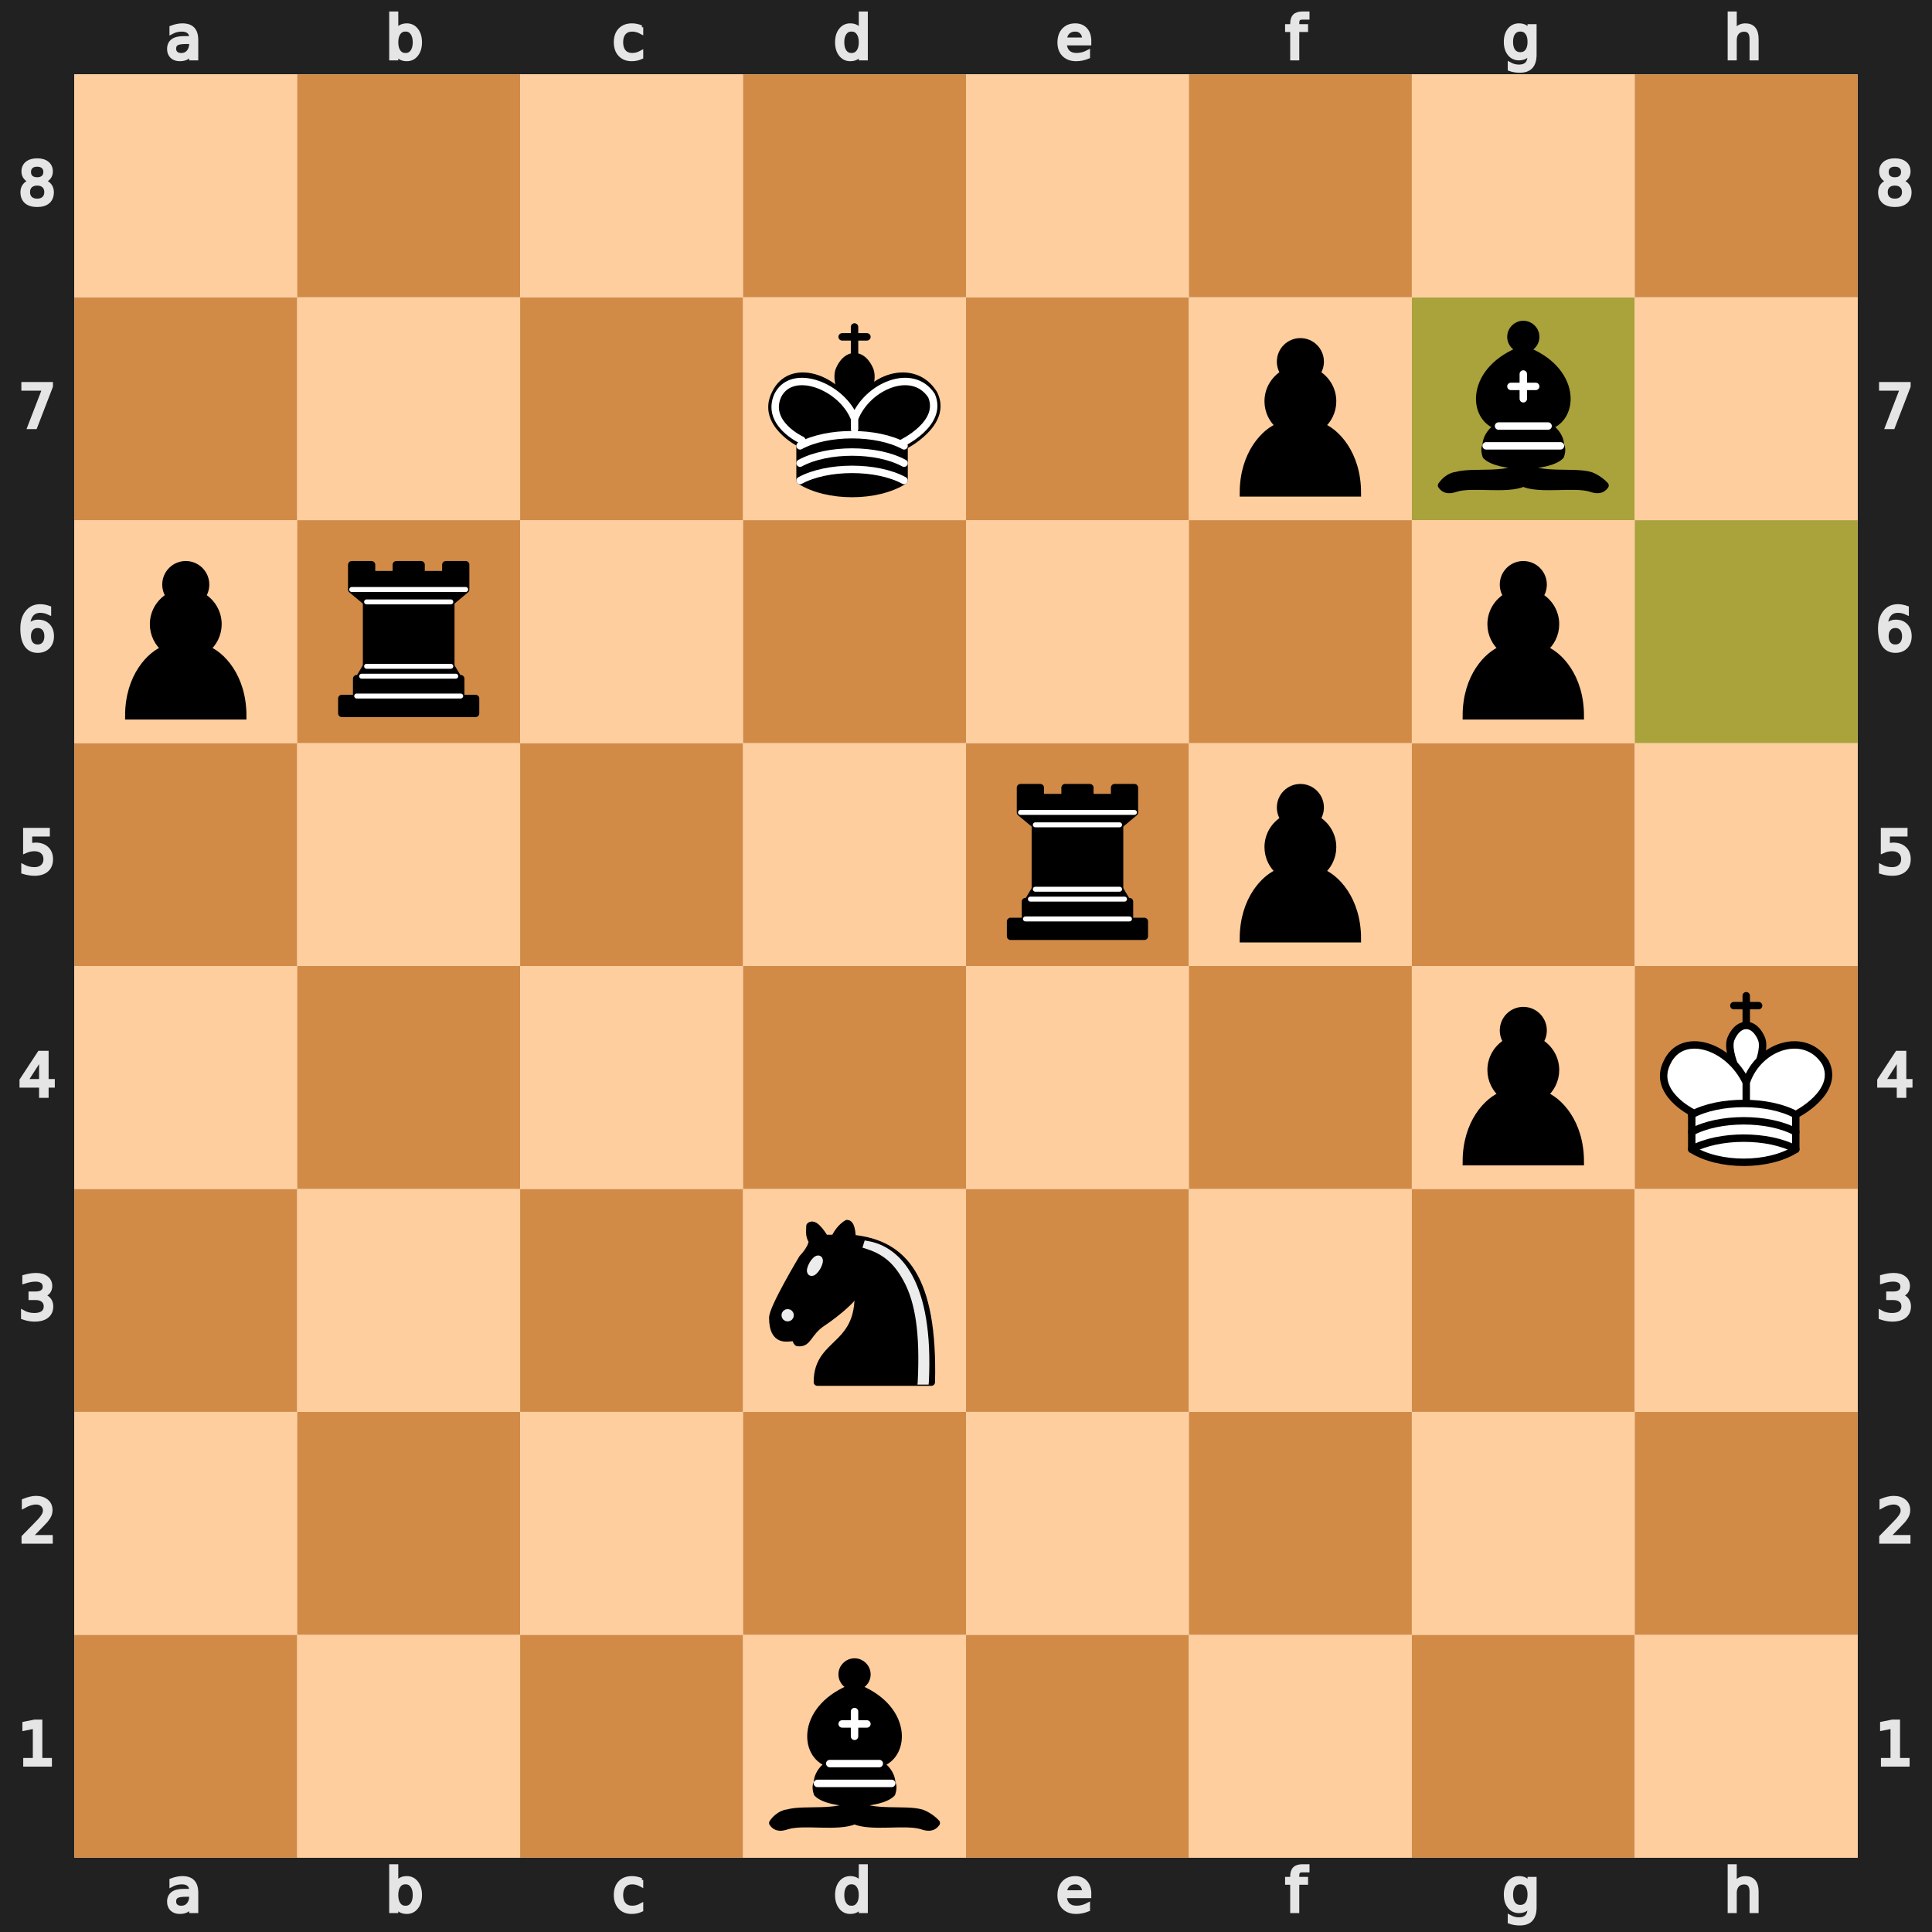
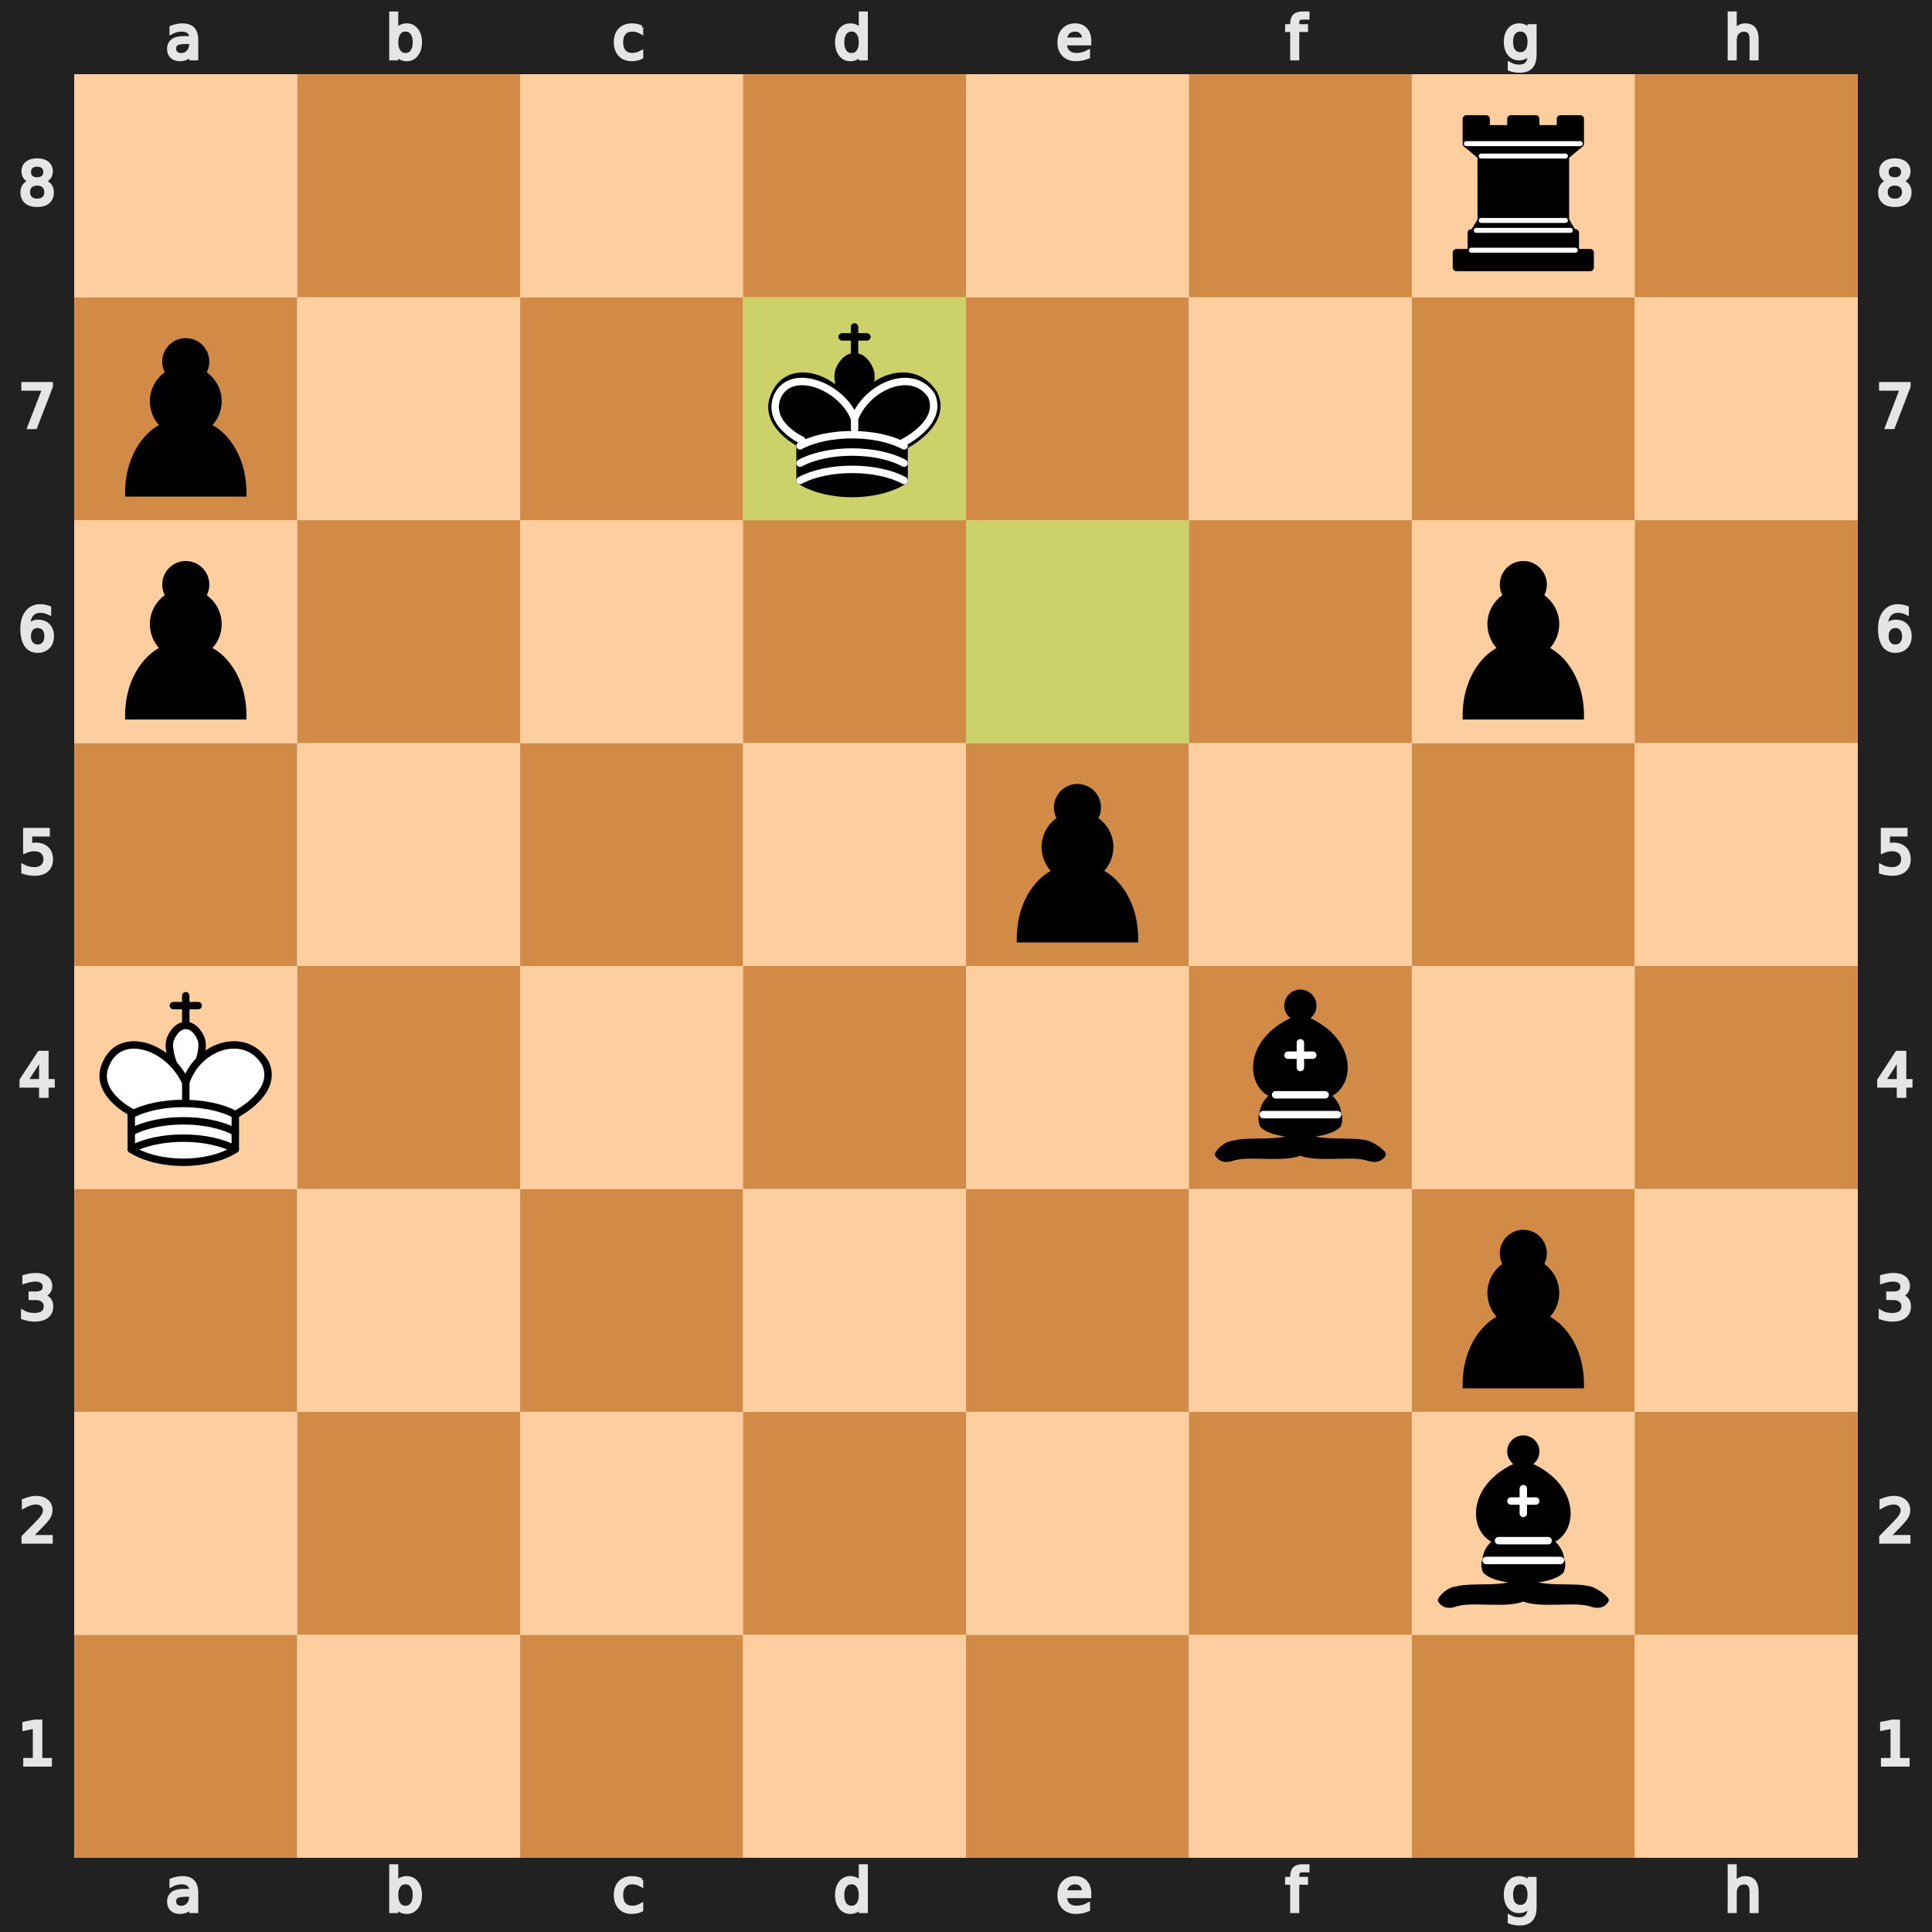
<svg xmlns="http://www.w3.org/2000/svg" xmlns:xlink="http://www.w3.org/1999/xlink" viewBox="0 0 390 390" width="390" height="390">
  <defs>
    <g id="white-king" class="white king" fill="none" fill-rule="evenodd" stroke="#000" stroke-width="1.5" stroke-linecap="round" stroke-linejoin="round">
      <path d="M22.5 11.63V6M20 8h5" stroke-linejoin="miter" />
      <path d="M22.5 25s4.5-7.5 3-10.5c0 0-1-2.5-3-2.5s-3 2.5-3 2.5c-1.5 3 3 10.5 3 10.5" fill="#fff" stroke-linecap="butt" stroke-linejoin="miter" />
      <path d="M11.5 37c5.5 3.5 15.5 3.5 21 0v-7s9-4.5 6-10.5c-4-6.5-13.5-3.5-16 4V27v-3.5c-3.5-7.5-13-10.5-16-4-3 6 5 10 5 10V37z" fill="#fff" />
      <path d="M11.5 30c5.5-3 15.5-3 21 0m-21 3.5c5.5-3 15.5-3 21 0m-21 3.5c5.5-3 15.5-3 21 0" />
    </g>
    <g id="black-pawn" class="black pawn">
      <path d="M22.5 9c-2.21 0-4 1.79-4 4 0 .89.29 1.71.78 2.38C17.33 16.5 16 18.59 16 21c0 2.03.94 3.84 2.41 5.03-3 1.06-7.41 5.55-7.41 13.47h23c0-7.92-4.41-12.41-7.41-13.47 1.47-1.19 2.41-3 2.41-5.03 0-2.41-1.33-4.5-3.28-5.62.49-.67.78-1.49.78-2.38 0-2.21-1.79-4-4-4z" fill="#000" stroke="#000" stroke-width="1.5" stroke-linecap="round" />
-     </g>
-     <g id="black-knight" class="black knight" fill="none" fill-rule="evenodd" stroke="#000" stroke-width="1.5" stroke-linecap="round" stroke-linejoin="round">
-       <path d="M 22,10 C 32.5,11 38.5,18 38,39 L 15,39 C 15,30 25,32.5 23,18" style="fill:#000000; stroke:#000000;" />
-       <path d="M 24,18 C 24.38,20.91 18.45,25.37 16,27 C 13,29 13.18,31.34 11,31 C 9.958,30.06 12.41,27.96 11,28 C 10,28 11.19,29.23 10,30 C 9,30 5.997,31 6,26 C 6,24 12,14 12,14 C 12,14 13.89,12.1 14,10.5 C 13.27,9.506 13.5,8.5 13.5,7.5 C 14.5,6.5 16.5,10 16.5,10 L 18.5,10 C 18.5,10 19.28,8.008 21,7 C 22,7 22,10 22,10" style="fill:#000000; stroke:#000000;" />
-       <path d="M 9.5 25.5 A 0.5 0.5 0 1 1 8.5,25.5 A 0.5 0.5 0 1 1 9.5 25.5 z" style="fill:#ececec; stroke:#ececec;" />
-       <path d="M 15 15.5 A 0.5 1.5 0 1 1 14,15.5 A 0.5 1.5 0 1 1 15 15.5 z" transform="matrix(0.866,0.5,-0.5,0.866,9.693,-5.173)" style="fill:#ececec; stroke:#ececec;" />
-       <path d="M 24.55,10.4 L 24.1,11.85 L 24.6,12 C 27.75,13 30.25,14.49 32.5,18.75 C 34.75,23.01 35.75,29.06 35.25,39 L 35.2,39.5 L 37.45,39.5 L 37.5,39 C 38,28.94 36.62,22.15 34.25,17.66 C 31.88,13.17 28.46,11.02 25.06,10.5 L 24.55,10.4 z " style="fill:#ececec; stroke:none;" />
    </g>
    <g id="black-bishop" class="black bishop" fill="none" fill-rule="evenodd" stroke="#000" stroke-width="1.5" stroke-linecap="round" stroke-linejoin="round">
      <path d="M9 36c3.39-.97 10.11.43 13.5-2 3.39 2.43 10.11 1.03 13.5 2 0 0 1.65.54 3 2-.68.97-1.65.99-3 .5-3.39-.97-10.11.46-13.5-1-3.39 1.46-10.11.03-13.5 1-1.354.49-2.323.47-3-.5 1.354-1.94 3-2 3-2zm6-4c2.5 2.5 12.5 2.5 15 0 .5-1.5 0-2 0-2 0-2.5-2.5-4-2.5-4 5.5-1.5 6-11.5-5-15.5-11 4-10.5 14-5 15.5 0 0-2.5 1.5-2.5 4 0 0-.5.5 0 2zM25 8a2.5 2.5 0 1 1-5 0 2.5 2.5 0 1 1 5 0z" fill="#000" stroke-linecap="butt" />
      <path d="M17.5 26h10M15 30h15m-7.5-14.5v5M20 18h5" stroke="#fff" stroke-linejoin="miter" />
    </g>
    <g id="black-rook" class="black rook" fill="#000" fill-rule="evenodd" stroke="#000" stroke-width="1.5" stroke-linecap="round" stroke-linejoin="round">
      <path d="M9 39h27v-3H9v3zM12.5 32l1.5-2.5h17l1.5 2.5h-20zM12 36v-4h21v4H12z" stroke-linecap="butt" />
      <path d="M14 29.5v-13h17v13H14z" stroke-linecap="butt" stroke-linejoin="miter" />
      <path d="M14 16.5L11 14h23l-3 2.5H14zM11 14V9h4v2h5V9h5v2h5V9h4v5H11z" stroke-linecap="butt" />
      <path d="M12 35.5h21M13 31.5h19M14 29.5h17M14 16.5h17M11 14h23" fill="none" stroke="#fff" stroke-width="1" stroke-linejoin="miter" />
    </g>
    <g id="black-king" class="black king" fill="none" fill-rule="evenodd" stroke="#000" stroke-width="1.5" stroke-linecap="round" stroke-linejoin="round">
      <path d="M22.5 11.63V6" stroke-linejoin="miter" />
      <path d="M22.5 25s4.5-7.5 3-10.5c0 0-1-2.5-3-2.5s-3 2.5-3 2.5c-1.5 3 3 10.5 3 10.5" fill="#000" stroke-linecap="butt" stroke-linejoin="miter" />
      <path d="M11.5 37c5.5 3.5 15.5 3.5 21 0v-7s9-4.5 6-10.5c-4-6.5-13.5-3.5-16 4V27v-3.5c-3.5-7.5-13-10.5-16-4-3 6 5 10 5 10V37z" fill="#000" />
      <path d="M20 8h5" stroke-linejoin="miter" />
      <path d="M32 29.5s8.5-4 6.03-9.65C34.15 14 25 18 22.5 24.5l.01 2.1-.01-2.1C20 18 9.906 14 6.997 19.85c-2.497 5.65 4.853 9 4.853 9M11.5 30c5.5-3 15.5-3 21 0m-21 3.5c5.5-3 15.5-3 21 0m-21 3.5c5.5-3 15.5-3 21 0" stroke="#fff" />
    </g>
  </defs>
  <rect x="7.5" y="7.5" width="375" height="375" fill="none" stroke="#212121" stroke-width="15" />
  <g transform="translate(20, 1) scale(0.75, 0.75)" fill="#e5e5e5" stroke="#e5e5e5">
    <path d="M23.328 10.016q-1.742 0-2.414.398-.672.398-.672 1.36 0 .765.5 1.218.508.445 1.375.445 1.196 0 1.914-.843.727-.852.727-2.258v-.32zm2.867-.594v4.992h-1.437v-1.328q-.492.797-1.227 1.18-.734.375-1.797.375-1.343 0-2.14-.75-.79-.758-.79-2.024 0-1.476.985-2.226.992-.75 2.953-.75h2.016V8.75q0-.992-.656-1.531-.649-.547-1.829-.547-.75 0-1.46.18-.711.18-1.368.539V6.062q.79-.304 1.532-.453.742-.156 1.445-.156 1.898 0 2.836.984.937.985.937 2.985z" />
  </g>
  <g transform="translate(20, 375) scale(0.75, 0.75)" fill="#e5e5e5" stroke="#e5e5e5">
    <path d="M23.328 10.016q-1.742 0-2.414.398-.672.398-.672 1.36 0 .765.5 1.218.508.445 1.375.445 1.196 0 1.914-.843.727-.852.727-2.258v-.32zm2.867-.594v4.992h-1.437v-1.328q-.492.797-1.227 1.18-.734.375-1.797.375-1.343 0-2.14-.75-.79-.758-.79-2.024 0-1.476.985-2.226.992-.75 2.953-.75h2.016V8.75q0-.992-.656-1.531-.649-.547-1.829-.547-.75 0-1.46.18-.711.18-1.368.539V6.062q.79-.304 1.532-.453.742-.156 1.445-.156 1.898 0 2.836.984.937.985.937 2.985z" />
  </g>
  <g transform="translate(65, 1) scale(0.75, 0.75)" fill="#e5e5e5" stroke="#e5e5e5">
    <path d="M24.922 10.047q0-1.586-.656-2.485-.649-.906-1.79-.906-1.14 0-1.796.906-.649.899-.649 2.485 0 1.586.649 2.492.656.898 1.797.898 1.14 0 1.789-.898.656-.906.656-2.492zm-4.89-3.055q.452-.781 1.14-1.156.695-.383 1.656-.383 1.594 0 2.586 1.266 1 1.265 1 3.328 0 2.062-1 3.328-.992 1.266-2.586 1.266-.96 0-1.656-.375-.688-.383-1.14-1.164v1.312h-1.446V2.258h1.445z" />
  </g>
  <g transform="translate(65, 375) scale(0.75, 0.75)" fill="#e5e5e5" stroke="#e5e5e5">
    <path d="M24.922 10.047q0-1.586-.656-2.485-.649-.906-1.79-.906-1.14 0-1.796.906-.649.899-.649 2.485 0 1.586.649 2.492.656.898 1.797.898 1.14 0 1.789-.898.656-.906.656-2.492zm-4.89-3.055q.452-.781 1.14-1.156.695-.383 1.656-.383 1.594 0 2.586 1.266 1 1.265 1 3.328 0 2.062-1 3.328-.992 1.266-2.586 1.266-.96 0-1.656-.375-.688-.383-1.14-1.164v1.312h-1.446V2.258h1.445z" />
  </g>
  <g transform="translate(110, 1) scale(0.75, 0.75)" fill="#e5e5e5" stroke="#e5e5e5">
    <path d="M25.96 6v1.344q-.608-.336-1.226-.5-.609-.172-1.234-.172-1.398 0-2.172.89-.773.883-.773 2.485 0 1.601.773 2.492.774.883 2.172.883.625 0 1.234-.164.618-.172 1.227-.508v1.328q-.602.281-1.25.422-.64.14-1.367.14-1.977 0-3.14-1.242-1.165-1.242-1.165-3.351 0-2.14 1.172-3.367 1.18-1.227 3.227-1.227.664 0 1.296.14.633.134 1.227.407z" />
  </g>
  <g transform="translate(110, 375) scale(0.75, 0.75)" fill="#e5e5e5" stroke="#e5e5e5">
    <path d="M25.96 6v1.344q-.608-.336-1.226-.5-.609-.172-1.234-.172-1.398 0-2.172.89-.773.883-.773 2.485 0 1.601.773 2.492.774.883 2.172.883.625 0 1.234-.164.618-.172 1.227-.508v1.328q-.602.281-1.25.422-.64.14-1.367.14-1.977 0-3.14-1.242-1.165-1.242-1.165-3.351 0-2.14 1.172-3.367 1.18-1.227 3.227-1.227.664 0 1.296.14.633.134 1.227.407z" />
  </g>
  <g transform="translate(155, 1) scale(0.75, 0.75)" fill="#e5e5e5" stroke="#e5e5e5">
    <path d="M24.973 6.992V2.258h1.437v12.156h-1.437v-1.312q-.453.78-1.149 1.164-.687.375-1.656.375-1.586 0-2.586-1.266-.992-1.266-.992-3.328 0-2.063.992-3.328 1-1.266 2.586-1.266.969 0 1.656.383.696.375 1.149 1.156zm-4.899 3.055q0 1.586.649 2.492.656.898 1.797.898 1.14 0 1.796-.898.657-.906.657-2.492 0-1.586-.657-2.485-.656-.906-1.796-.906-1.141 0-1.797.906-.649.899-.649 2.485z" />
  </g>
  <g transform="translate(155, 375) scale(0.75, 0.75)" fill="#e5e5e5" stroke="#e5e5e5">
    <path d="M24.973 6.992V2.258h1.437v12.156h-1.437v-1.312q-.453.78-1.149 1.164-.687.375-1.656.375-1.586 0-2.586-1.266-.992-1.266-.992-3.328 0-2.063.992-3.328 1-1.266 2.586-1.266.969 0 1.656.383.696.375 1.149 1.156zm-4.899 3.055q0 1.586.649 2.492.656.898 1.797.898 1.14 0 1.796-.898.657-.906.657-2.492 0-1.586-.657-2.485-.656-.906-1.796-.906-1.141 0-1.797.906-.649.899-.649 2.485z" />
  </g>
  <g transform="translate(200, 1) scale(0.75, 0.75)" fill="#e5e5e5" stroke="#e5e5e5">
    <path d="M26.555 9.68v.703h-6.61q.094 1.484.89 2.265.806.774 2.235.774.828 0 1.602-.203.781-.203 1.547-.61v1.36q-.774.328-1.586.5-.813.172-1.649.172-2.093 0-3.32-1.22-1.219-1.218-1.219-3.296 0-2.148 1.157-3.406 1.164-1.266 3.132-1.266 1.766 0 2.79 1.14 1.03 1.134 1.03 3.087zm-1.438-.422q-.015-1.18-.664-1.883-.64-.703-1.703-.703-1.203 0-1.93.68-.718.68-.828 1.914z" />
  </g>
  <g transform="translate(200, 375) scale(0.75, 0.75)" fill="#e5e5e5" stroke="#e5e5e5">
    <path d="M26.555 9.68v.703h-6.61q.094 1.484.89 2.265.806.774 2.235.774.828 0 1.602-.203.781-.203 1.547-.61v1.36q-.774.328-1.586.5-.813.172-1.649.172-2.093 0-3.32-1.22-1.219-1.218-1.219-3.296 0-2.148 1.157-3.406 1.164-1.266 3.132-1.266 1.766 0 2.79 1.14 1.03 1.134 1.03 3.087zm-1.438-.422q-.015-1.18-.664-1.883-.64-.703-1.703-.703-1.203 0-1.93.68-.718.68-.828 1.914z" />
  </g>
  <g transform="translate(245, 1) scale(0.75, 0.75)" fill="#e5e5e5" stroke="#e5e5e5">
    <path d="M25.285 2.258v1.195H23.91q-.773 0-1.078.313-.297.312-.297 1.125v.773h2.367v1.117h-2.367v7.633H21.09V6.781h-1.375V5.664h1.375v-.61q0-1.46.68-2.124.68-.672 2.156-.672z" />
  </g>
  <g transform="translate(245, 375) scale(0.75, 0.75)" fill="#e5e5e5" stroke="#e5e5e5">
    <path d="M25.285 2.258v1.195H23.91q-.773 0-1.078.313-.297.312-.297 1.125v.773h2.367v1.117h-2.367v7.633H21.09V6.781h-1.375V5.664h1.375v-.61q0-1.46.68-2.124.68-.672 2.156-.672z" />
  </g>
  <g transform="translate(290, 1) scale(0.75, 0.75)" fill="#e5e5e5" stroke="#e5e5e5">
    <path d="M24.973 9.937q0-1.562-.649-2.421-.64-.86-1.804-.86-1.157 0-1.805.86-.64.859-.64 2.421 0 1.555.64 2.415.648.859 1.805.859 1.164 0 1.804-.86.649-.859.649-2.414zm1.437 3.391q0 2.234-.992 3.32-.992 1.094-3.04 1.094-.757 0-1.429-.117-.672-.11-1.304-.344v-1.398q.632.344 1.25.508.617.164 1.257.164 1.414 0 2.118-.743.703-.734.703-2.226v-.711q-.446.773-1.141 1.156-.695.383-1.664.383-1.61 0-2.594-1.227-.984-1.226-.984-3.25 0-2.03.984-3.257.985-1.227 2.594-1.227.969 0 1.664.383t1.14 1.156V5.664h1.438z" />
  </g>
  <g transform="translate(290, 375) scale(0.75, 0.75)" fill="#e5e5e5" stroke="#e5e5e5">
    <path d="M24.973 9.937q0-1.562-.649-2.421-.64-.86-1.804-.86-1.157 0-1.805.86-.64.859-.64 2.421 0 1.555.64 2.415.648.859 1.805.859 1.164 0 1.804-.86.649-.859.649-2.414zm1.437 3.391q0 2.234-.992 3.32-.992 1.094-3.04 1.094-.757 0-1.429-.117-.672-.11-1.304-.344v-1.398q.632.344 1.25.508.617.164 1.257.164 1.414 0 2.118-.743.703-.734.703-2.226v-.711q-.446.773-1.141 1.156-.695.383-1.664.383-1.61 0-2.594-1.227-.984-1.226-.984-3.25 0-2.03.984-3.257.985-1.227 2.594-1.227.969 0 1.664.383t1.14 1.156V5.664h1.438z" />
  </g>
  <g transform="translate(335, 1) scale(0.75, 0.75)" fill="#e5e5e5" stroke="#e5e5e5">
    <path d="M26.164 9.133v5.281h-1.437V9.18q0-1.243-.485-1.86-.484-.617-1.453-.617-1.164 0-1.836.742-.672.742-.672 2.024v4.945h-1.445V2.258h1.445v4.765q.516-.789 1.211-1.18.703-.39 1.617-.39 1.508 0 2.282.938.773.93.773 2.742z" />
  </g>
  <g transform="translate(335, 375) scale(0.75, 0.75)" fill="#e5e5e5" stroke="#e5e5e5">
    <path d="M26.164 9.133v5.281h-1.437V9.18q0-1.243-.485-1.86-.484-.617-1.453-.617-1.164 0-1.836.742-.672.742-.672 2.024v4.945h-1.445V2.258h1.445v4.765q.516-.789 1.211-1.18.703-.39 1.617-.39 1.508 0 2.282.938.773.93.773 2.742z" />
  </g>
  <g transform="translate(0, 335) scale(0.75, 0.75)" fill="#e5e5e5" stroke="#e5e5e5">
    <path d="M6.754 26.996h2.578v-8.898l-2.805.562v-1.437l2.79-.563h1.578v10.336h2.578v1.328h-6.72z" />
  </g>
  <g transform="translate(375, 335) scale(0.75, 0.75)" fill="#e5e5e5" stroke="#e5e5e5">
    <path d="M6.754 26.996h2.578v-8.898l-2.805.562v-1.437l2.79-.563h1.578v10.336h2.578v1.328h-6.72z" />
  </g>
  <g transform="translate(0, 290) scale(0.75, 0.75)" fill="#e5e5e5" stroke="#e5e5e5">
    <path d="M8.195 26.996h5.508v1.328H6.297v-1.328q.898-.93 2.445-2.492 1.555-1.57 1.953-2.024.758-.851 1.055-1.437.305-.594.305-1.164 0-.93-.657-1.516-.648-.586-1.695-.586-.742 0-1.57.258-.82.258-1.758.781v-1.593q.953-.383 1.781-.578.828-.196 1.516-.196 1.812 0 2.89.906 1.079.907 1.079 2.422 0 .72-.274 1.368-.265.64-.976 1.515-.196.227-1.243 1.313-1.046 1.078-2.953 3.023z" />
  </g>
  <g transform="translate(375, 290) scale(0.75, 0.75)" fill="#e5e5e5" stroke="#e5e5e5">
    <path d="M8.195 26.996h5.508v1.328H6.297v-1.328q.898-.93 2.445-2.492 1.555-1.57 1.953-2.024.758-.851 1.055-1.437.305-.594.305-1.164 0-.93-.657-1.516-.648-.586-1.695-.586-.742 0-1.57.258-.82.258-1.758.781v-1.593q.953-.383 1.781-.578.828-.196 1.516-.196 1.812 0 2.89.906 1.079.907 1.079 2.422 0 .72-.274 1.368-.265.64-.976 1.515-.196.227-1.243 1.313-1.046 1.078-2.953 3.023z" />
  </g>
  <g transform="translate(0, 245) scale(0.75, 0.75)" fill="#e5e5e5" stroke="#e5e5e5">
    <path d="M11.434 22.035q1.132.242 1.765 1.008.64.766.64 1.89 0 1.727-1.187 2.672-1.187.946-3.375.946-.734 0-1.515-.149-.774-.14-1.602-.43V26.45q.656.383 1.438.578.78.196 1.632.196 1.485 0 2.258-.586.782-.586.782-1.703 0-1.032-.727-1.61-.719-.586-2.008-.586h-1.36v-1.297h1.423q1.164 0 1.78-.46.618-.47.618-1.344 0-.899-.64-1.375-.633-.485-1.82-.485-.65 0-1.391.141-.743.14-1.633.437V16.95q.898-.25 1.68-.375.788-.125 1.484-.125 1.797 0 2.844.82 1.046.813 1.046 2.204 0 .968-.554 1.64-.555.664-1.578.922z" />
  </g>
  <g transform="translate(375, 245) scale(0.75, 0.75)" fill="#e5e5e5" stroke="#e5e5e5">
    <path d="M11.434 22.035q1.132.242 1.765 1.008.64.766.64 1.89 0 1.727-1.187 2.672-1.187.946-3.375.946-.734 0-1.515-.149-.774-.14-1.602-.43V26.45q.656.383 1.438.578.78.196 1.632.196 1.485 0 2.258-.586.782-.586.782-1.703 0-1.032-.727-1.61-.719-.586-2.008-.586h-1.36v-1.297h1.423q1.164 0 1.78-.46.618-.47.618-1.344 0-.899-.64-1.375-.633-.485-1.82-.485-.65 0-1.391.141-.743.14-1.633.437V16.95q.898-.25 1.68-.375.788-.125 1.484-.125 1.797 0 2.844.82 1.046.813 1.046 2.204 0 .968-.554 1.64-.555.664-1.578.922z" />
  </g>
  <g transform="translate(0, 200) scale(0.75, 0.75)" fill="#e5e5e5" stroke="#e5e5e5">
    <path d="M11.016 18.035L7.03 24.262h3.985zm-.414-1.375h1.984v7.602h1.664v1.312h-1.664v2.75h-1.57v-2.75H5.75v-1.523z" />
  </g>
  <g transform="translate(375, 200) scale(0.75, 0.75)" fill="#e5e5e5" stroke="#e5e5e5">
    <path d="M11.016 18.035L7.03 24.262h3.985zm-.414-1.375h1.984v7.602h1.664v1.312h-1.664v2.75h-1.57v-2.75H5.75v-1.523z" />
  </g>
  <g transform="translate(0, 155) scale(0.75, 0.75)" fill="#e5e5e5" stroke="#e5e5e5">
    <path d="M6.719 16.66h6.195v1.328h-4.75v2.86q.344-.118.688-.172.343-.063.687-.063 1.953 0 3.094 1.07 1.14 1.07 1.14 2.899 0 1.883-1.171 2.93-1.172 1.039-3.305 1.039-.735 0-1.5-.125-.758-.125-1.57-.375v-1.586q.703.383 1.453.57.75.188 1.586.188 1.351 0 2.14-.711.79-.711.79-1.93 0-1.219-.79-1.93-.789-.71-2.14-.71-.633 0-1.266.14-.625.14-1.281.438z" />
  </g>
  <g transform="translate(375, 155) scale(0.75, 0.75)" fill="#e5e5e5" stroke="#e5e5e5">
    <path d="M6.719 16.66h6.195v1.328h-4.75v2.86q.344-.118.688-.172.343-.063.687-.063 1.953 0 3.094 1.07 1.14 1.07 1.14 2.899 0 1.883-1.171 2.93-1.172 1.039-3.305 1.039-.735 0-1.5-.125-.758-.125-1.57-.375v-1.586q.703.383 1.453.57.75.188 1.586.188 1.351 0 2.14-.711.79-.711.79-1.93 0-1.219-.79-1.93-.789-.71-2.14-.71-.633 0-1.266.14-.625.14-1.281.438z" />
  </g>
  <g transform="translate(0, 110) scale(0.75, 0.75)" fill="#e5e5e5" stroke="#e5e5e5">
    <path d="M10.137 21.863q-1.063 0-1.688.727-.617.726-.617 1.992 0 1.258.617 1.992.625.727 1.688.727 1.062 0 1.68-.727.624-.734.624-1.992 0-1.266-.625-1.992-.617-.727-1.68-.727zm3.133-4.945v1.437q-.594-.28-1.204-.43-.601-.148-1.195-.148-1.562 0-2.39 1.055-.82 1.055-.938 3.188.46-.68 1.156-1.04.696-.367 1.531-.367 1.758 0 2.774 1.07 1.023 1.063 1.023 2.899 0 1.797-1.062 2.883-1.063 1.086-2.828 1.086-2.024 0-3.094-1.547-1.07-1.555-1.07-4.5 0-2.766 1.312-4.406 1.313-1.649 3.524-1.649.593 0 1.195.117.61.118 1.266.352z" />
  </g>
  <g transform="translate(375, 110) scale(0.75, 0.75)" fill="#e5e5e5" stroke="#e5e5e5">
    <path d="M10.137 21.863q-1.063 0-1.688.727-.617.726-.617 1.992 0 1.258.617 1.992.625.727 1.688.727 1.062 0 1.68-.727.624-.734.624-1.992 0-1.266-.625-1.992-.617-.727-1.68-.727zm3.133-4.945v1.437q-.594-.28-1.204-.43-.601-.148-1.195-.148-1.562 0-2.39 1.055-.82 1.055-.938 3.188.46-.68 1.156-1.04.696-.367 1.531-.367 1.758 0 2.774 1.07 1.023 1.063 1.023 2.899 0 1.797-1.062 2.883-1.063 1.086-2.828 1.086-2.024 0-3.094-1.547-1.07-1.555-1.07-4.5 0-2.766 1.312-4.406 1.313-1.649 3.524-1.649.593 0 1.195.117.61.118 1.266.352z" />
  </g>
  <g transform="translate(0, 65) scale(0.75, 0.75)" fill="#e5e5e5" stroke="#e5e5e5">
    <path d="M6.25 16.66h7.5v.672L9.516 28.324H7.867l3.985-10.336H6.25z" />
  </g>
  <g transform="translate(375, 65) scale(0.75, 0.75)" fill="#e5e5e5" stroke="#e5e5e5">
    <path d="M6.25 16.66h7.5v.672L9.516 28.324H7.867l3.985-10.336H6.25z" />
  </g>
  <g transform="translate(0, 20) scale(0.75, 0.75)" fill="#e5e5e5" stroke="#e5e5e5">
    <path d="M10 22.785q-1.125 0-1.773.602-.641.601-.641 1.656t.64 1.656q.649.602 1.774.602t1.773-.602q.649-.61.649-1.656 0-1.055-.649-1.656-.64-.602-1.773-.602zm-1.578-.672q-1.016-.25-1.586-.945-.563-.695-.563-1.695 0-1.399.993-2.211 1-.813 2.734-.813 1.742 0 2.734.813.993.812.993 2.21 0 1-.57 1.696-.563.695-1.571.945 1.14.266 1.773 1.04.641.773.641 1.89 0 1.695-1.04 2.602-1.03.906-2.96.906t-2.969-.906Q6 26.738 6 25.043q0-1.117.64-1.89.641-.774 1.782-1.04zm-.578-2.492q0 .906.562 1.414.57.508 1.594.508 1.016 0 1.586-.508.578-.508.578-1.414 0-.906-.578-1.414-.57-.508-1.586-.508-1.023 0-1.594.508-.562.508-.562 1.414z" />
  </g>
  <g transform="translate(375, 20) scale(0.75, 0.75)" fill="#e5e5e5" stroke="#e5e5e5">
    <path d="M10 22.785q-1.125 0-1.773.602-.641.601-.641 1.656t.64 1.656q.649.602 1.774.602t1.773-.602q.649-.61.649-1.656 0-1.055-.649-1.656-.64-.602-1.773-.602zm-1.578-.672q-1.016-.25-1.586-.945-.563-.695-.563-1.695 0-1.399.993-2.211 1-.813 2.734-.813 1.742 0 2.734.813.993.812.993 2.21 0 1-.57 1.696-.563.695-1.571.945 1.14.266 1.773 1.04.641.773.641 1.89 0 1.695-1.04 2.602-1.03.906-2.96.906t-2.969-.906Q6 26.738 6 25.043q0-1.117.64-1.89.641-.774 1.782-1.04zm-.578-2.492q0 .906.562 1.414.57.508 1.594.508 1.016 0 1.586-.508.578-.508.578-1.414 0-.906-.578-1.414-.57-.508-1.586-.508-1.023 0-1.594.508-.562.508-.562 1.414z" />
  </g>
  <rect x="15" y="330" width="45" height="45" class="square dark a1" stroke="none" fill="#d18b47" />
  <rect x="60" y="330" width="45" height="45" class="square light b1" stroke="none" fill="#ffce9e" />
  <rect x="105" y="330" width="45" height="45" class="square dark c1" stroke="none" fill="#d18b47" />
  <rect x="150" y="330" width="45" height="45" class="square light d1" stroke="none" fill="#ffce9e" />
  <rect x="195" y="330" width="45" height="45" class="square dark e1" stroke="none" fill="#d18b47" />
  <rect x="240" y="330" width="45" height="45" class="square light f1" stroke="none" fill="#ffce9e" />
  <rect x="285" y="330" width="45" height="45" class="square dark g1" stroke="none" fill="#d18b47" />
  <rect x="330" y="330" width="45" height="45" class="square light h1" stroke="none" fill="#ffce9e" />
  <rect x="15" y="285" width="45" height="45" class="square light a2" stroke="none" fill="#ffce9e" />
  <rect x="60" y="285" width="45" height="45" class="square dark b2" stroke="none" fill="#d18b47" />
  <rect x="105" y="285" width="45" height="45" class="square light c2" stroke="none" fill="#ffce9e" />
  <rect x="150" y="285" width="45" height="45" class="square dark d2" stroke="none" fill="#d18b47" />
  <rect x="195" y="285" width="45" height="45" class="square light e2" stroke="none" fill="#ffce9e" />
  <rect x="240" y="285" width="45" height="45" class="square dark f2" stroke="none" fill="#d18b47" />
  <rect x="285" y="285" width="45" height="45" class="square light g2" stroke="none" fill="#ffce9e" />
  <rect x="330" y="285" width="45" height="45" class="square dark h2" stroke="none" fill="#d18b47" />
  <rect x="15" y="240" width="45" height="45" class="square dark a3" stroke="none" fill="#d18b47" />
  <rect x="60" y="240" width="45" height="45" class="square light b3" stroke="none" fill="#ffce9e" />
  <rect x="105" y="240" width="45" height="45" class="square dark c3" stroke="none" fill="#d18b47" />
  <rect x="150" y="240" width="45" height="45" class="square light d3" stroke="none" fill="#ffce9e" />
  <rect x="195" y="240" width="45" height="45" class="square dark e3" stroke="none" fill="#d18b47" />
  <rect x="240" y="240" width="45" height="45" class="square light f3" stroke="none" fill="#ffce9e" />
  <rect x="285" y="240" width="45" height="45" class="square dark g3" stroke="none" fill="#d18b47" />
  <rect x="330" y="240" width="45" height="45" class="square light h3" stroke="none" fill="#ffce9e" />
  <rect x="15" y="195" width="45" height="45" class="square light a4" stroke="none" fill="#ffce9e" />
  <rect x="60" y="195" width="45" height="45" class="square dark b4" stroke="none" fill="#d18b47" />
  <rect x="105" y="195" width="45" height="45" class="square light c4" stroke="none" fill="#ffce9e" />
  <rect x="150" y="195" width="45" height="45" class="square dark d4" stroke="none" fill="#d18b47" />
  <rect x="195" y="195" width="45" height="45" class="square light e4" stroke="none" fill="#ffce9e" />
  <rect x="240" y="195" width="45" height="45" class="square dark f4" stroke="none" fill="#d18b47" />
  <rect x="285" y="195" width="45" height="45" class="square light g4" stroke="none" fill="#ffce9e" />
  <rect x="330" y="195" width="45" height="45" class="square dark h4" stroke="none" fill="#d18b47" />
  <rect x="15" y="150" width="45" height="45" class="square dark a5" stroke="none" fill="#d18b47" />
  <rect x="60" y="150" width="45" height="45" class="square light b5" stroke="none" fill="#ffce9e" />
  <rect x="105" y="150" width="45" height="45" class="square dark c5" stroke="none" fill="#d18b47" />
  <rect x="150" y="150" width="45" height="45" class="square light d5" stroke="none" fill="#ffce9e" />
  <rect x="195" y="150" width="45" height="45" class="square dark e5" stroke="none" fill="#d18b47" />
  <rect x="240" y="150" width="45" height="45" class="square light f5" stroke="none" fill="#ffce9e" />
  <rect x="285" y="150" width="45" height="45" class="square dark g5" stroke="none" fill="#d18b47" />
  <rect x="330" y="150" width="45" height="45" class="square light h5" stroke="none" fill="#ffce9e" />
  <rect x="15" y="105" width="45" height="45" class="square light a6" stroke="none" fill="#ffce9e" />
  <rect x="60" y="105" width="45" height="45" class="square dark b6" stroke="none" fill="#d18b47" />
  <rect x="105" y="105" width="45" height="45" class="square light c6" stroke="none" fill="#ffce9e" />
  <rect x="150" y="105" width="45" height="45" class="square dark d6" stroke="none" fill="#d18b47" />
-   <rect x="195" y="105" width="45" height="45" class="square light e6" stroke="none" fill="#ffce9e" />
+   <rect x="195" y="105" width="45" height="45" class="square light lastmove e6" stroke="none" fill="#cdd16a" />
  <rect x="240" y="105" width="45" height="45" class="square dark f6" stroke="none" fill="#d18b47" />
  <rect x="285" y="105" width="45" height="45" class="square light g6" stroke="none" fill="#ffce9e" />
-   <rect x="330" y="105" width="45" height="45" class="square dark lastmove h6" stroke="none" fill="#aaa23b" />
+   <rect x="330" y="105" width="45" height="45" class="square dark h6" stroke="none" fill="#d18b47" />
  <rect x="15" y="60" width="45" height="45" class="square dark a7" stroke="none" fill="#d18b47" />
  <rect x="60" y="60" width="45" height="45" class="square light b7" stroke="none" fill="#ffce9e" />
  <rect x="105" y="60" width="45" height="45" class="square dark c7" stroke="none" fill="#d18b47" />
-   <rect x="150" y="60" width="45" height="45" class="square light d7" stroke="none" fill="#ffce9e" />
+   <rect x="150" y="60" width="45" height="45" class="square light lastmove d7" stroke="none" fill="#cdd16a" />
  <rect x="195" y="60" width="45" height="45" class="square dark e7" stroke="none" fill="#d18b47" />
  <rect x="240" y="60" width="45" height="45" class="square light f7" stroke="none" fill="#ffce9e" />
-   <rect x="285" y="60" width="45" height="45" class="square dark lastmove g7" stroke="none" fill="#aaa23b" />
+   <rect x="285" y="60" width="45" height="45" class="square dark g7" stroke="none" fill="#d18b47" />
  <rect x="330" y="60" width="45" height="45" class="square light h7" stroke="none" fill="#ffce9e" />
  <rect x="15" y="15" width="45" height="45" class="square light a8" stroke="none" fill="#ffce9e" />
  <rect x="60" y="15" width="45" height="45" class="square dark b8" stroke="none" fill="#d18b47" />
  <rect x="105" y="15" width="45" height="45" class="square light c8" stroke="none" fill="#ffce9e" />
  <rect x="150" y="15" width="45" height="45" class="square dark d8" stroke="none" fill="#d18b47" />
  <rect x="195" y="15" width="45" height="45" class="square light e8" stroke="none" fill="#ffce9e" />
  <rect x="240" y="15" width="45" height="45" class="square dark f8" stroke="none" fill="#d18b47" />
  <rect x="285" y="15" width="45" height="45" class="square light g8" stroke="none" fill="#ffce9e" />
  <rect x="330" y="15" width="45" height="45" class="square dark h8" stroke="none" fill="#d18b47" />
-   <use href="#black-bishop" xlink:href="#black-bishop" transform="translate(150, 330)" />
-   <use href="#black-knight" xlink:href="#black-knight" transform="translate(150, 240)" />
-   <use href="#black-pawn" xlink:href="#black-pawn" transform="translate(285, 195)" />
-   <use href="#white-king" xlink:href="#white-king" transform="translate(330, 195)" />
-   <use href="#black-rook" xlink:href="#black-rook" transform="translate(195, 150)" />
-   <use href="#black-pawn" xlink:href="#black-pawn" transform="translate(240, 150)" />
+   <use href="#black-bishop" xlink:href="#black-bishop" transform="translate(285, 285)" />
+   <use href="#black-pawn" xlink:href="#black-pawn" transform="translate(285, 240)" />
+   <use href="#white-king" xlink:href="#white-king" transform="translate(15, 195)" />
+   <use href="#black-bishop" xlink:href="#black-bishop" transform="translate(240, 195)" />
+   <use href="#black-pawn" xlink:href="#black-pawn" transform="translate(195, 150)" />
  <use href="#black-pawn" xlink:href="#black-pawn" transform="translate(15, 105)" />
-   <use href="#black-rook" xlink:href="#black-rook" transform="translate(60, 105)" />
  <use href="#black-pawn" xlink:href="#black-pawn" transform="translate(285, 105)" />
+   <use href="#black-pawn" xlink:href="#black-pawn" transform="translate(15, 60)" />
  <use href="#black-king" xlink:href="#black-king" transform="translate(150, 60)" />
-   <use href="#black-pawn" xlink:href="#black-pawn" transform="translate(240, 60)" />
-   <use href="#black-bishop" xlink:href="#black-bishop" transform="translate(285, 60)" />
+   <use href="#black-rook" xlink:href="#black-rook" transform="translate(285, 15)" />
</svg>
